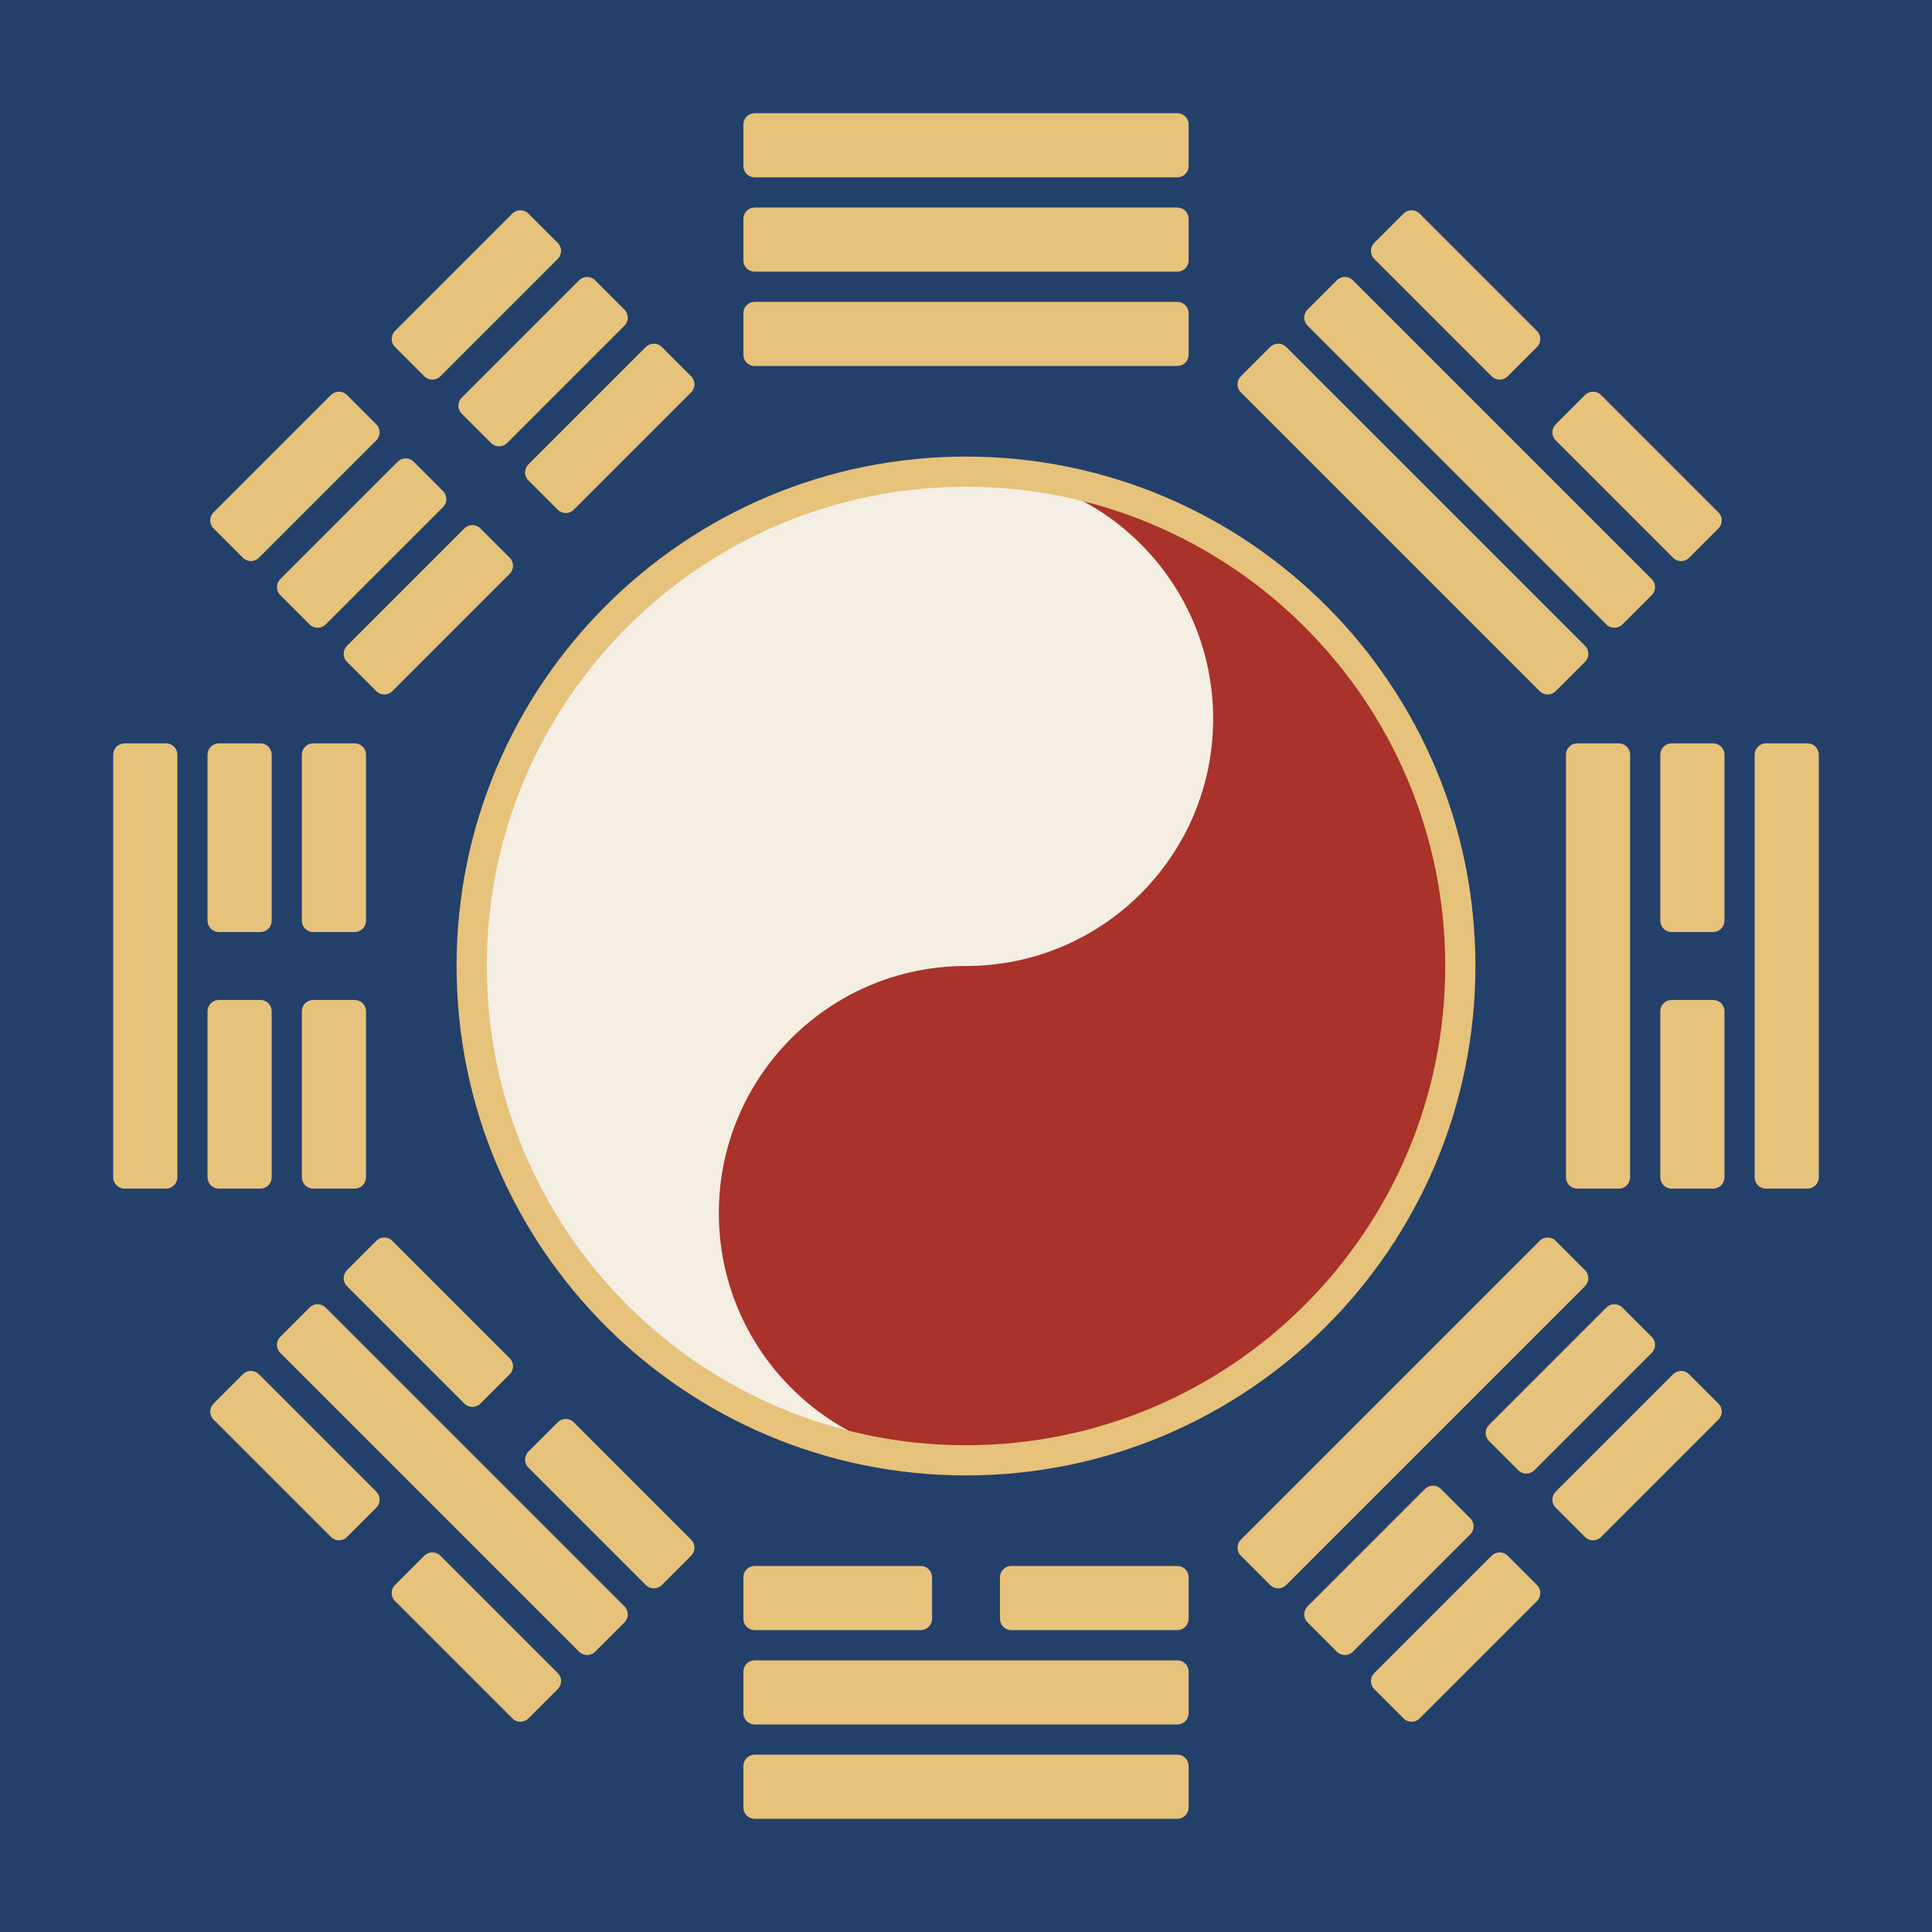
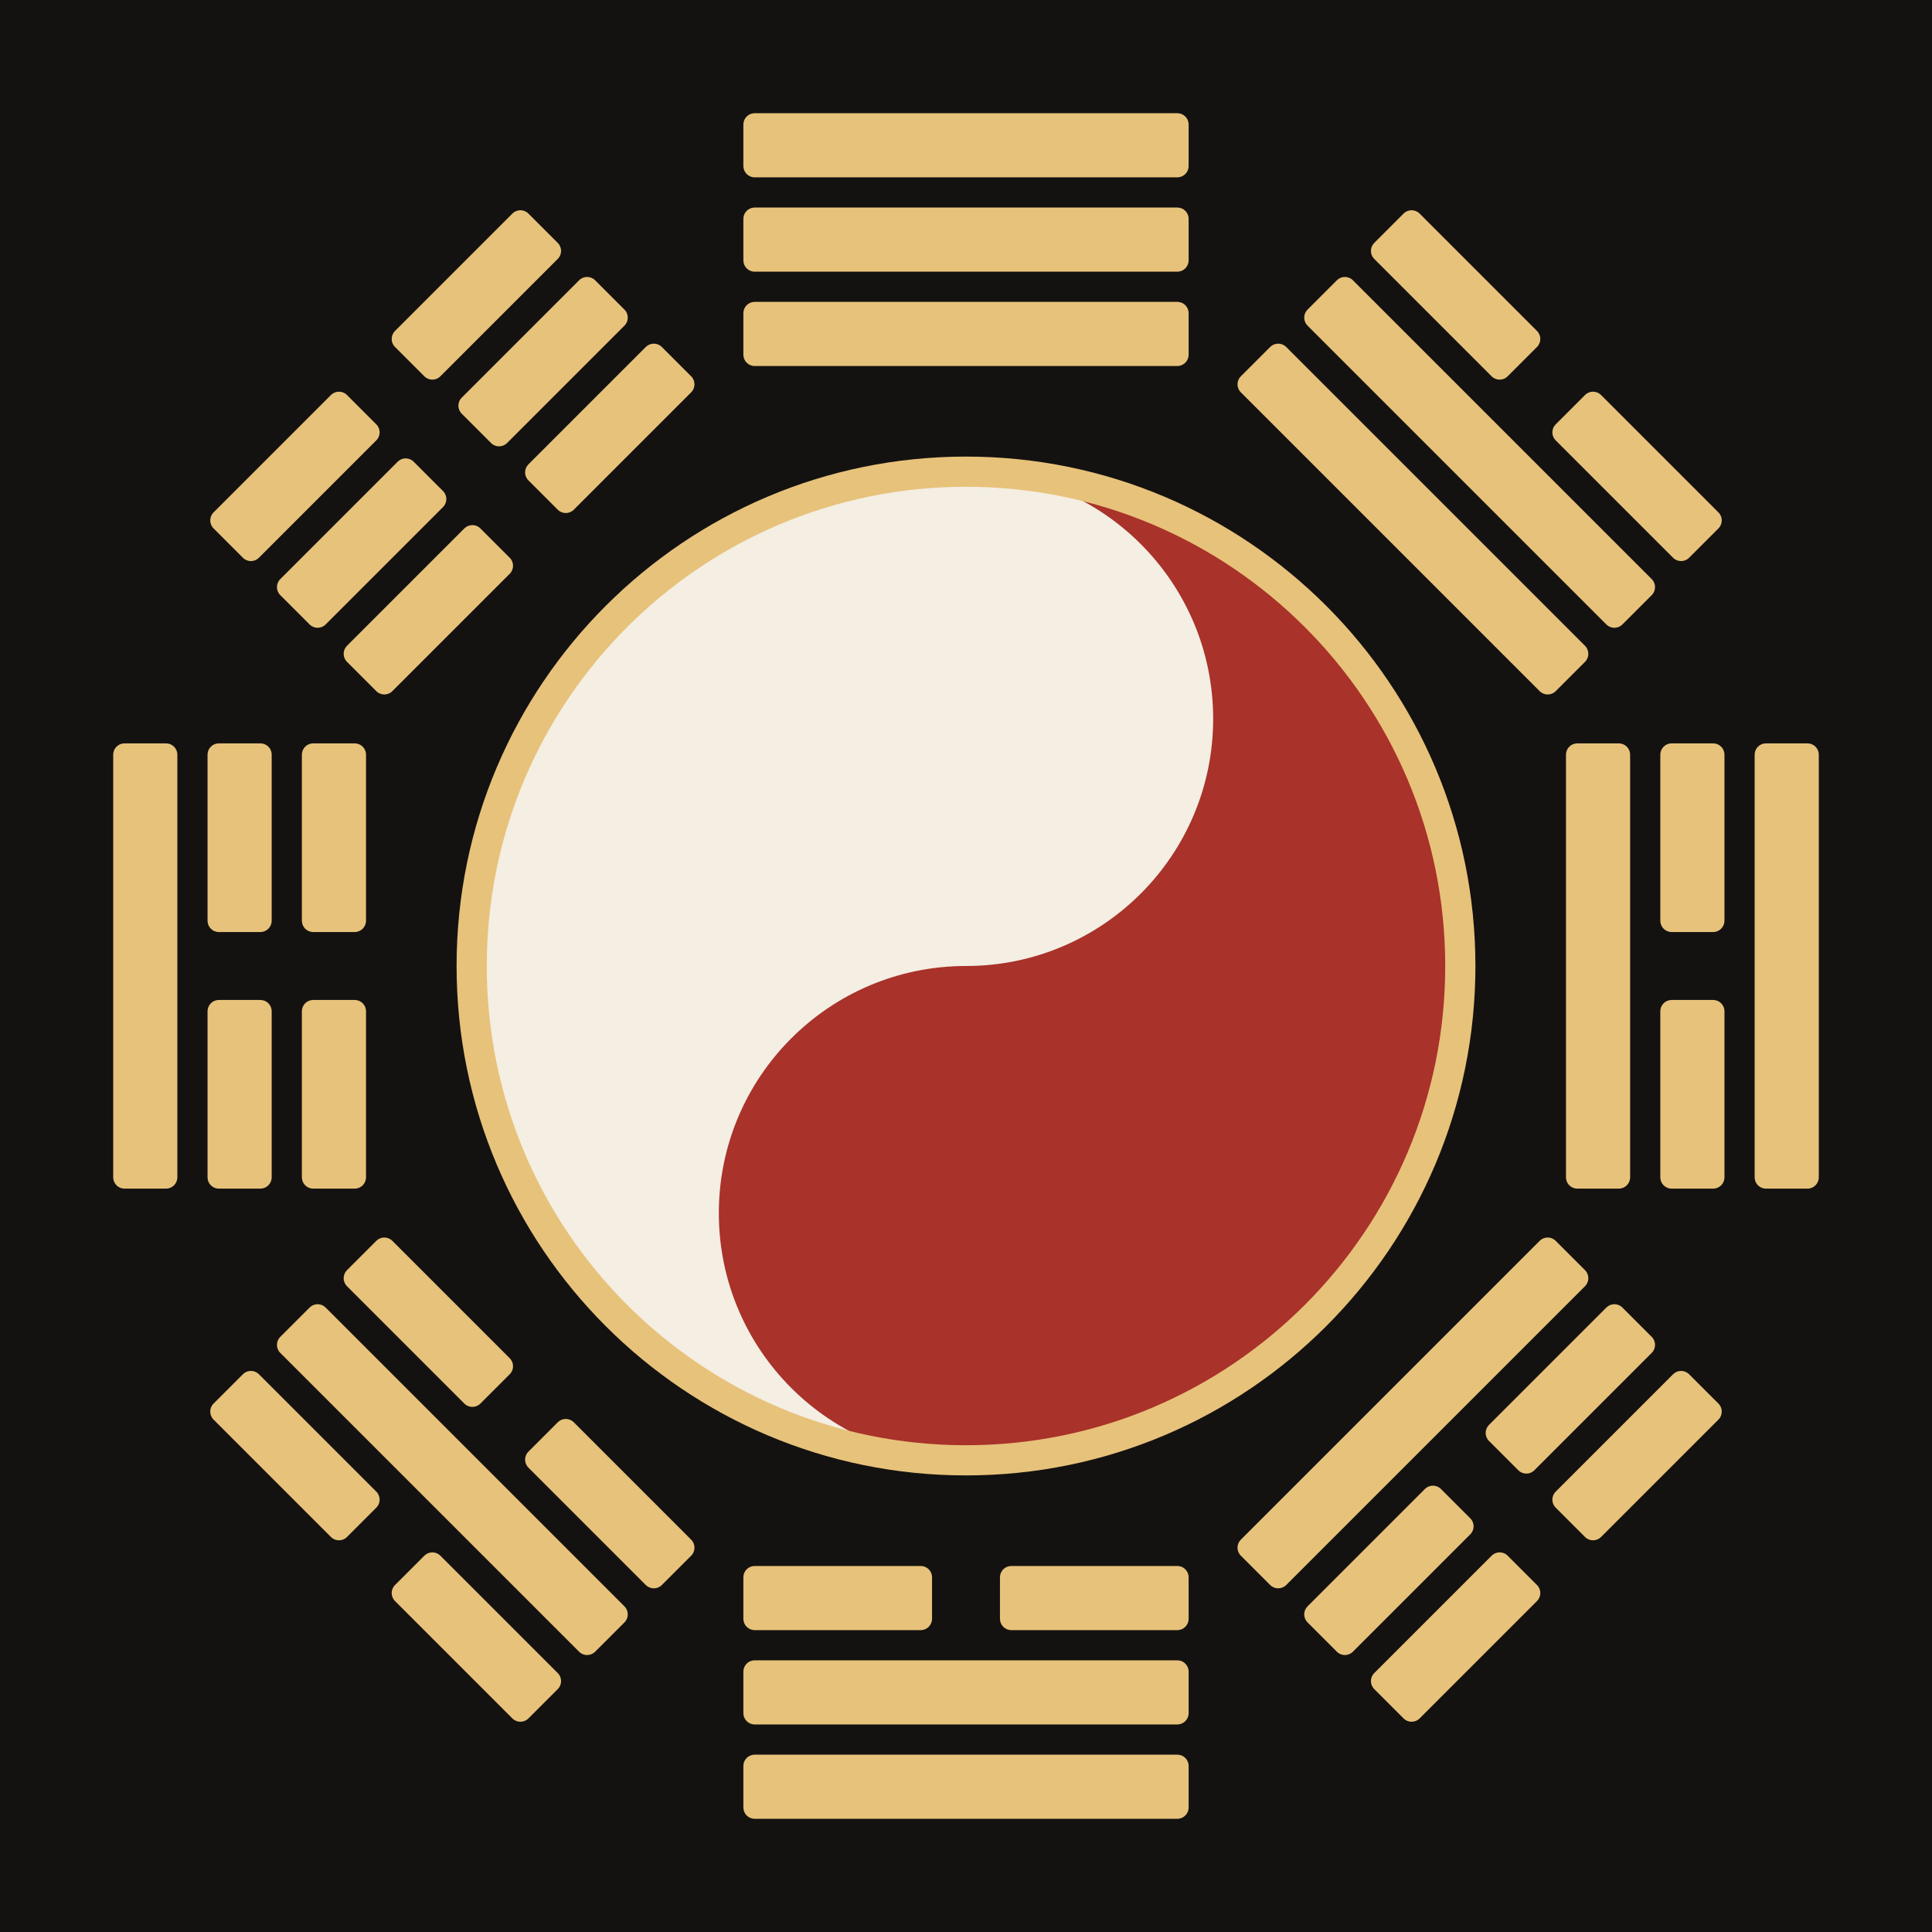
<svg xmlns="http://www.w3.org/2000/svg" viewBox="0 0 1024 1024">
-   <rect width="1024" height="1024" fill="#23406A" />
+   <rect width="1024" height="1024" fill="#141210" />
  <g transform="translate(512 512) scale(1.0)">
    <g transform="rotate(0)" fill="#E7C27A">
      <rect x="-118.0" y="-452" width="236" height="34" rx="6" />
      <rect x="-118.0" y="-402" width="236" height="34" rx="6" />
      <rect x="-118.0" y="-352" width="236" height="34" rx="6" />
    </g>
    <g transform="rotate(45)" fill="#E7C27A">
      <rect x="-118.0" y="-452" width="100.0" height="34" rx="6" />
      <rect x="18" y="-452" width="100.0" height="34" rx="6" />
      <rect x="-118.0" y="-402" width="236" height="34" rx="6" />
      <rect x="-118.0" y="-352" width="236" height="34" rx="6" />
    </g>
    <g transform="rotate(90)" fill="#E7C27A">
      <rect x="-118.0" y="-452" width="236" height="34" rx="6" />
      <rect x="-118.0" y="-402" width="100.0" height="34" rx="6" />
      <rect x="18" y="-402" width="100.0" height="34" rx="6" />
      <rect x="-118.0" y="-352" width="236" height="34" rx="6" />
    </g>
    <g transform="rotate(135)" fill="#E7C27A">
      <rect x="-118.0" y="-452" width="100.0" height="34" rx="6" />
      <rect x="18" y="-452" width="100.0" height="34" rx="6" />
      <rect x="-118.0" y="-402" width="100.0" height="34" rx="6" />
      <rect x="18" y="-402" width="100.0" height="34" rx="6" />
      <rect x="-118.0" y="-352" width="236" height="34" rx="6" />
    </g>
    <g transform="rotate(180)" fill="#E7C27A">
      <rect x="-118.0" y="-452" width="236" height="34" rx="6" />
      <rect x="-118.0" y="-402" width="236" height="34" rx="6" />
      <rect x="-118.0" y="-352" width="100.0" height="34" rx="6" />
      <rect x="18" y="-352" width="100.0" height="34" rx="6" />
    </g>
    <g transform="rotate(225)" fill="#E7C27A">
      <rect x="-118.0" y="-452" width="100.0" height="34" rx="6" />
      <rect x="18" y="-452" width="100.0" height="34" rx="6" />
      <rect x="-118.0" y="-402" width="236" height="34" rx="6" />
      <rect x="-118.0" y="-352" width="100.0" height="34" rx="6" />
      <rect x="18" y="-352" width="100.0" height="34" rx="6" />
    </g>
    <g transform="rotate(270)" fill="#E7C27A">
      <rect x="-118.0" y="-452" width="236" height="34" rx="6" />
      <rect x="-118.0" y="-402" width="100.0" height="34" rx="6" />
      <rect x="18" y="-402" width="100.0" height="34" rx="6" />
      <rect x="-118.0" y="-352" width="100.0" height="34" rx="6" />
      <rect x="18" y="-352" width="100.0" height="34" rx="6" />
    </g>
    <g transform="rotate(315)" fill="#E7C27A">
      <rect x="-118.0" y="-452" width="100.0" height="34" rx="6" />
      <rect x="18" y="-452" width="100.0" height="34" rx="6" />
      <rect x="-118.0" y="-402" width="100.0" height="34" rx="6" />
      <rect x="18" y="-402" width="100.0" height="34" rx="6" />
      <rect x="-118.0" y="-352" width="100.0" height="34" rx="6" />
      <rect x="18" y="-352" width="100.0" height="34" rx="6" />
    </g>
    <circle r="262" fill="#F4EEE3" />
    <path d="M0-262a262 262 0 0 1 0 524a131.0 131.0 0 0 1 0-262a131.0 131.0 0 0 0 0-262z" fill="#A9322A" />
    <circle r="262" fill="none" stroke="#E7C27A" stroke-width="16" />
  </g>
</svg>
